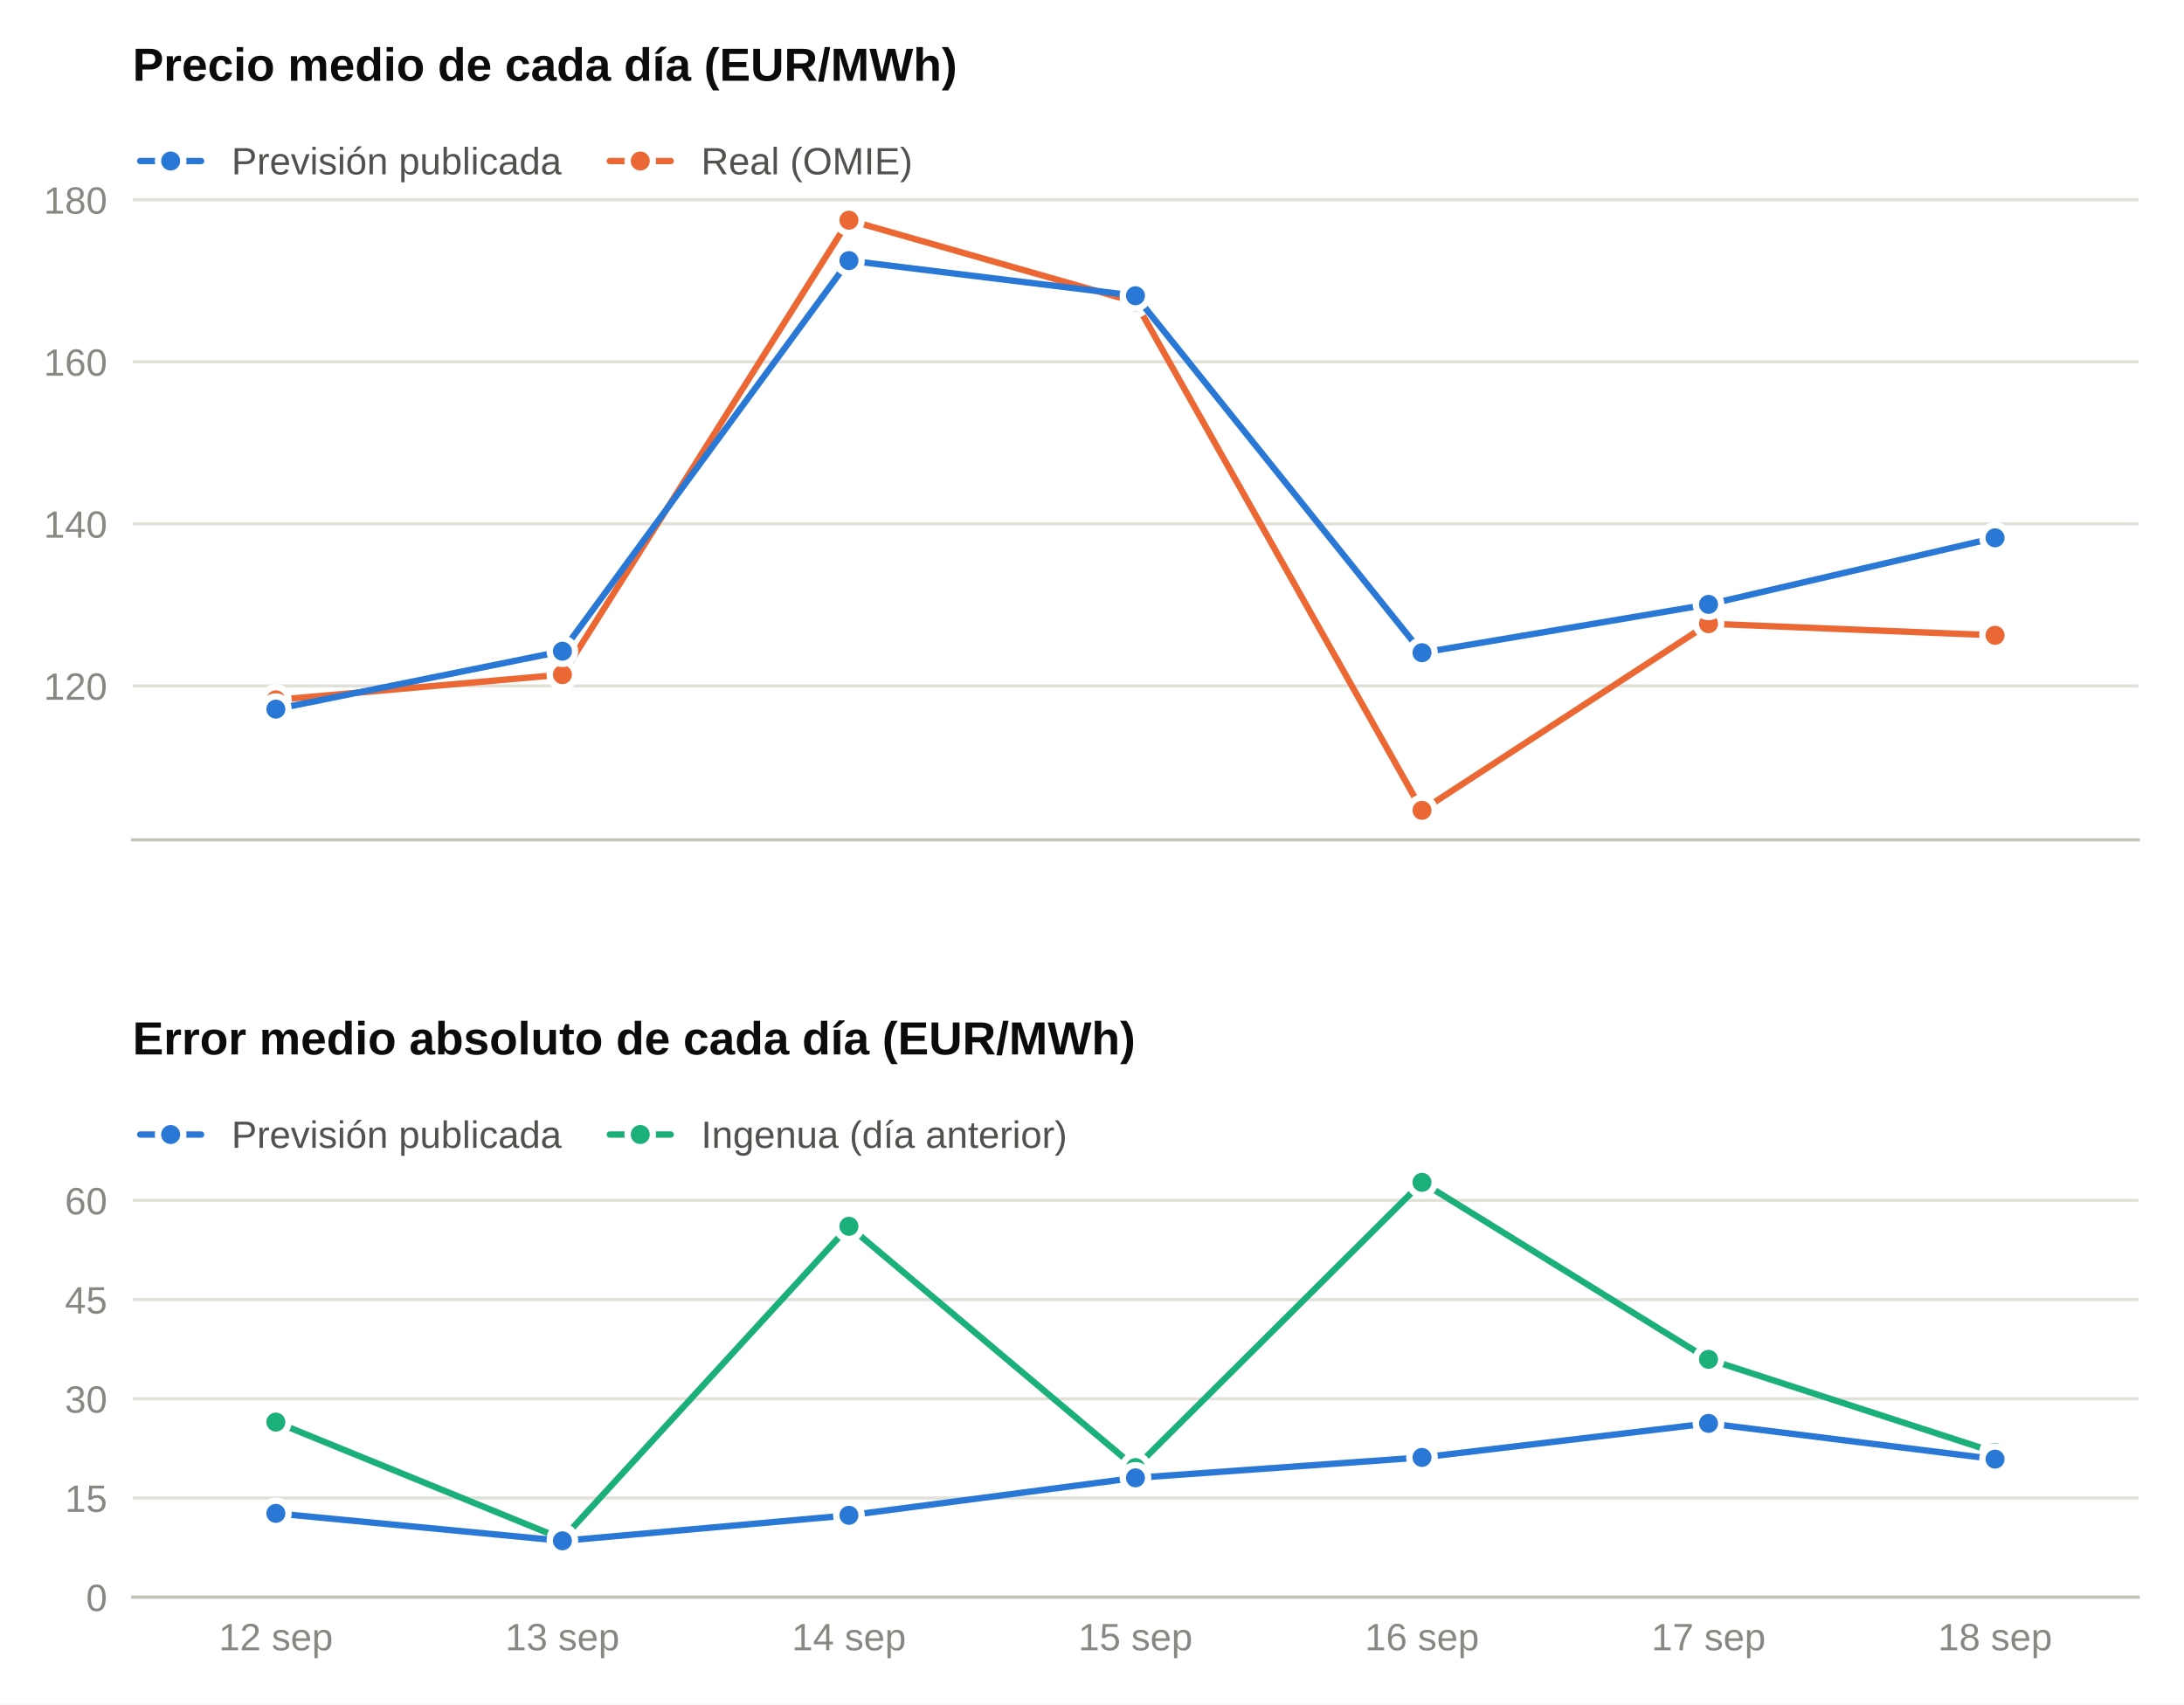
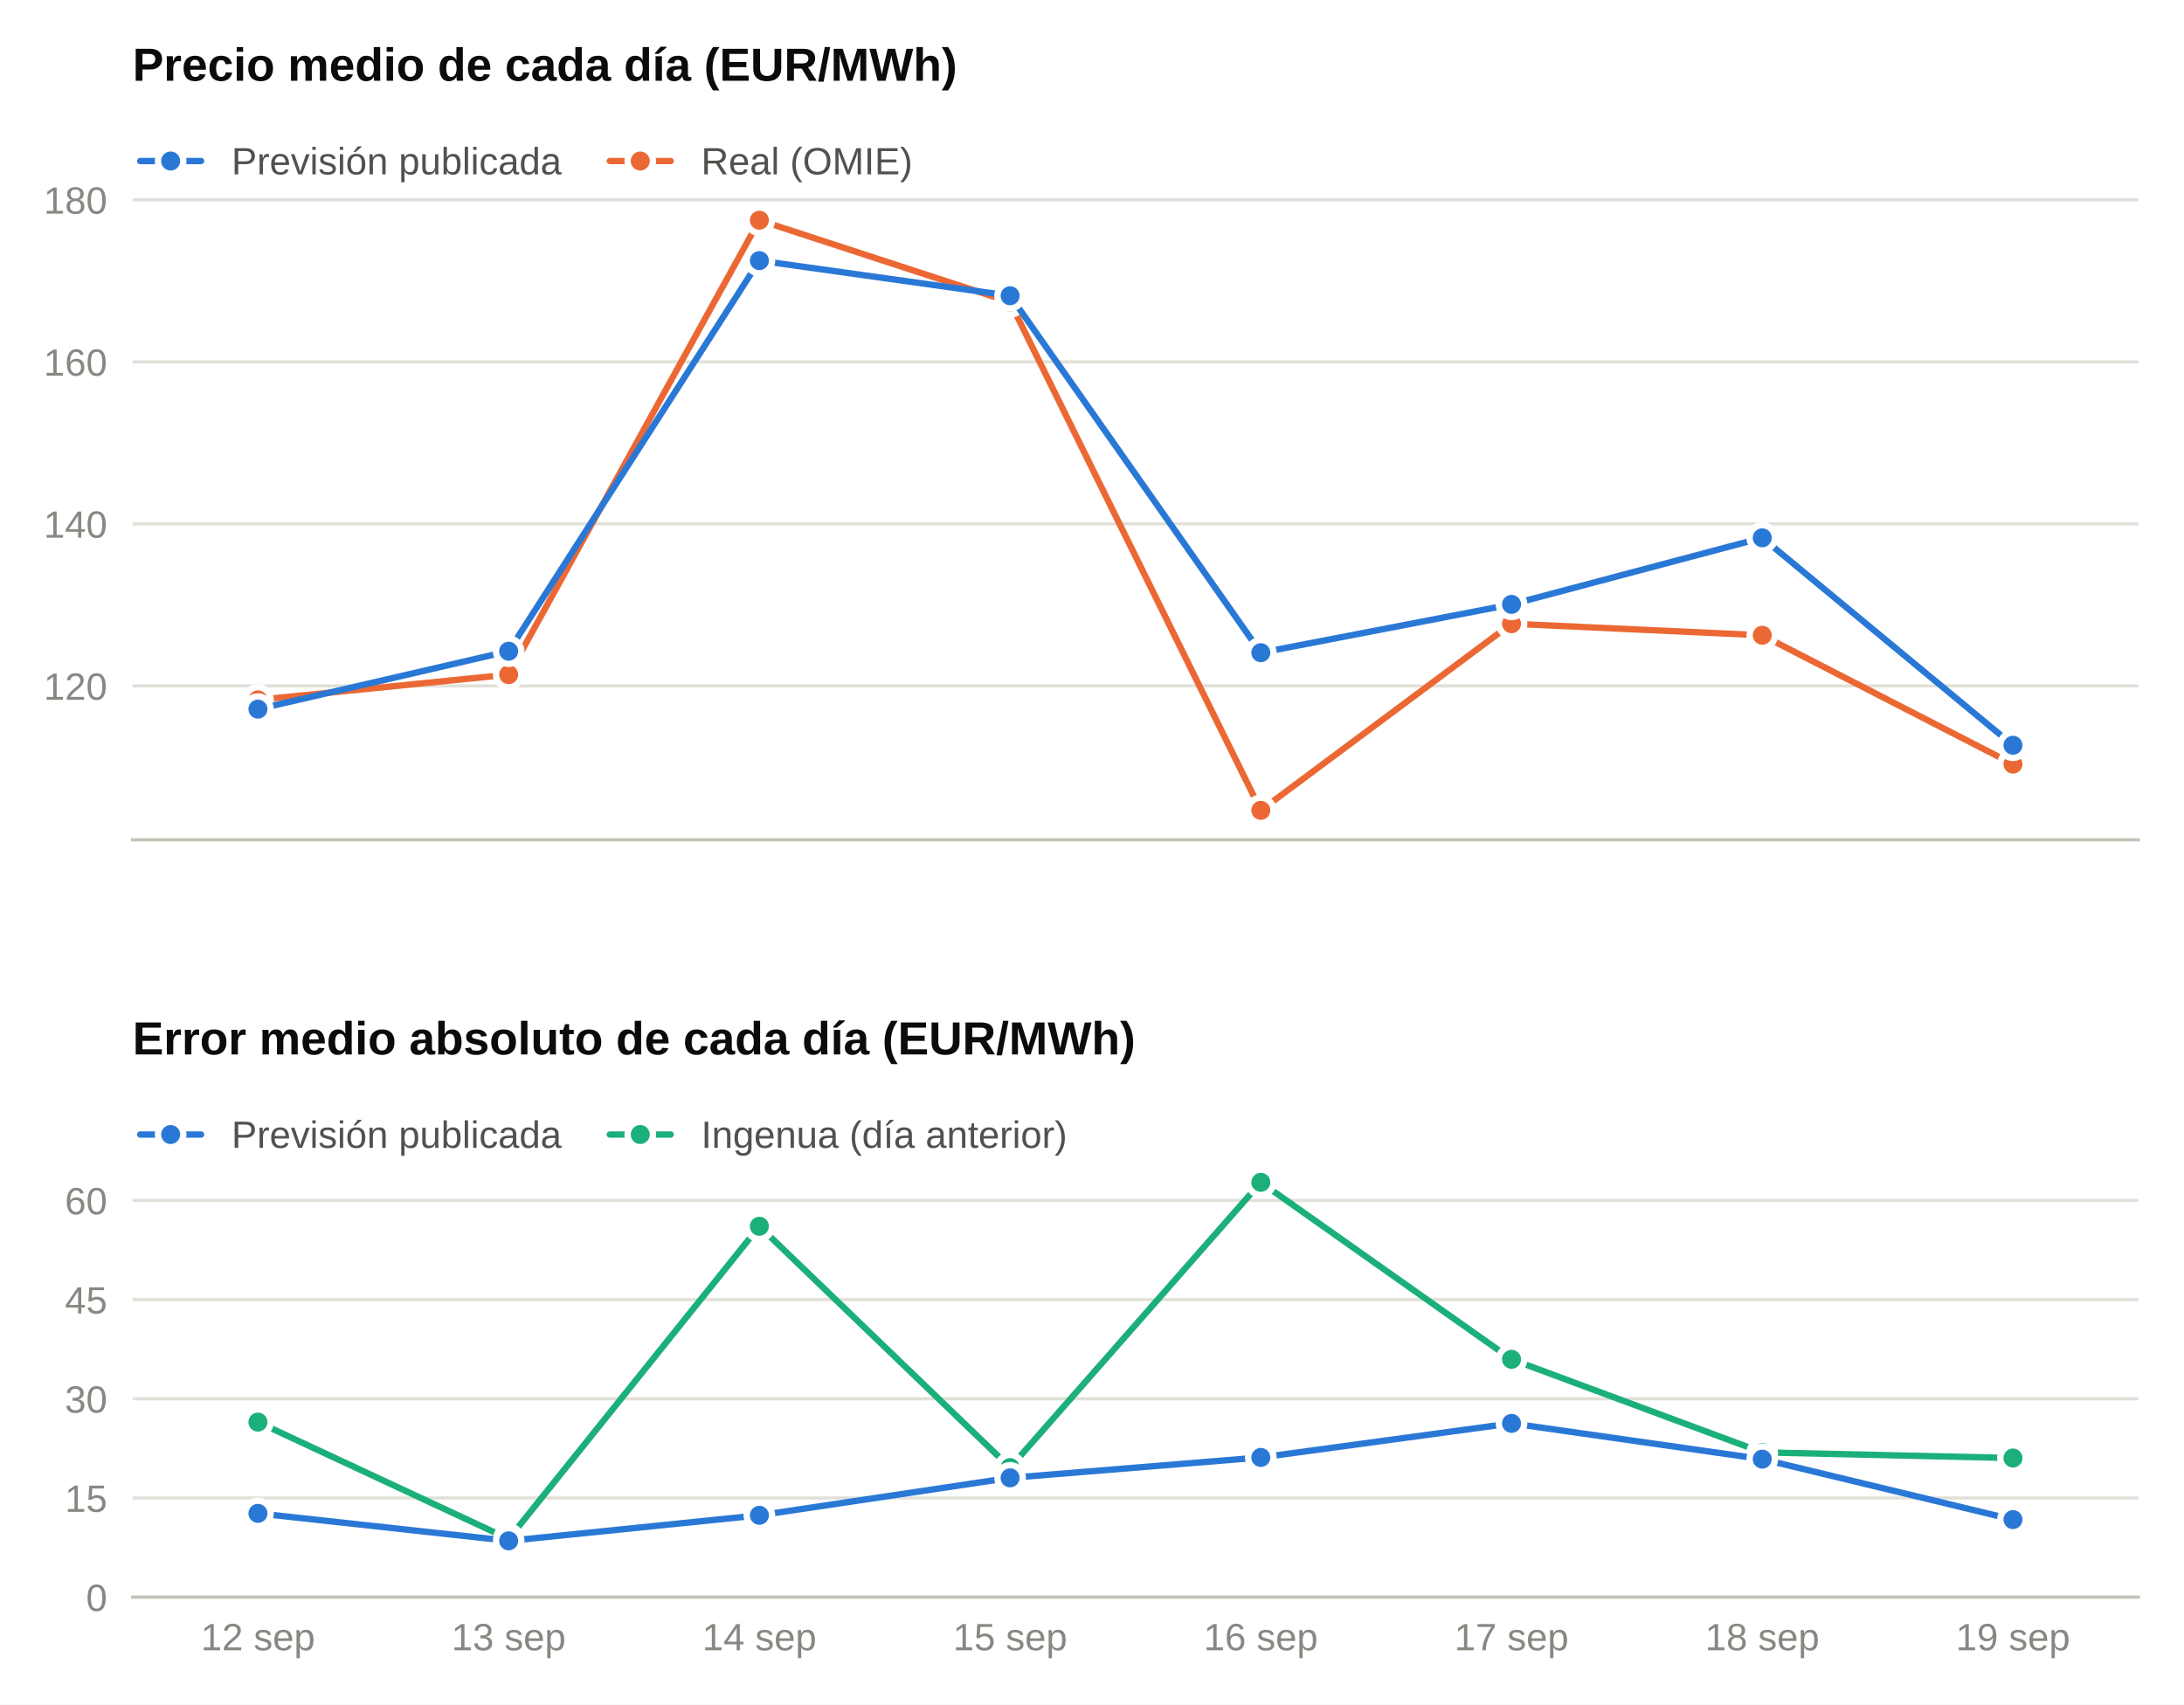
<svg xmlns="http://www.w3.org/2000/svg" xmlns:xlink="http://www.w3.org/1999/xlink" width="516.455pt" height="403.166pt" viewBox="0 0 516.455 403.166" version="1.1">
  <defs>
    <style type="text/css">*{stroke-linejoin: round; stroke-linecap: butt}</style>
  </defs>
  <g id="figure_1">
    <g id="patch_1">
      <path d="M 0 403.166  L 516.455 403.166  L 516.455 0  L 0 0  z " style="fill: #ffffff" />
    </g>
    <g id="axes_1">
      <g id="patch_2">
        <path d="M 31.355 198.629  L 505.655 198.629  L 505.655 45.103  L 31.355 45.103  z " style="fill: #ffffff" />
      </g>
      <g id="matplotlib.axis_1">
        <g id="xtick_1">
          <g id="line2d_1" />
        </g>
        <g id="xtick_2">
          <g id="line2d_2" />
        </g>
        <g id="xtick_3">
          <g id="line2d_3" />
        </g>
        <g id="xtick_4">
          <g id="line2d_4" />
        </g>
        <g id="xtick_5">
          <g id="line2d_5" />
        </g>
        <g id="xtick_6">
          <g id="line2d_6" />
        </g>
        <g id="xtick_7">
          <g id="line2d_7" />
        </g>
+         <g id="xtick_8">
+           <g id="line2d_8" />
+         </g>
      </g>
      <g id="matplotlib.axis_2">
        <g id="ytick_1">
-           <g id="line2d_8">
+           <g id="line2d_9">
            <path d="M 31.355 162.22  L 505.655 162.22  " clip-path="url(#pcca6787718)" style="fill: none; stroke: #e1e0d9; stroke-width: 0.75; stroke-linecap: square" />
          </g>
-           <g id="line2d_9" />
+           <g id="line2d_10" />
          <g id="text_1">
            <text style="font-size: 9px; font-family: 'Segoe UI', 'Helvetica Neue', 'Arial', 'DejaVu Sans', sans-serif; text-anchor: end; fill: #898781" x="25.355" y="165.496" transform="rotate(-0 25.35469 165.4962)">120</text>
          </g>
        </g>
        <g id="ytick_2">
-           <g id="line2d_10">
+           <g id="line2d_11">
            <path d="M 31.355 123.899  L 505.655 123.899  " clip-path="url(#pcca6787718)" style="fill: none; stroke: #e1e0d9; stroke-width: 0.75; stroke-linecap: square" />
          </g>
-           <g id="line2d_11" />
+           <g id="line2d_12" />
          <g id="text_2">
            <text style="font-size: 9px; font-family: 'Segoe UI', 'Helvetica Neue', 'Arial', 'DejaVu Sans', sans-serif; text-anchor: end; fill: #898781" x="25.355" y="127.176" transform="rotate(-0 25.35469 127.1756)">140</text>
          </g>
        </g>
        <g id="ytick_3">
-           <g id="line2d_12">
+           <g id="line2d_13">
            <path d="M 31.355 85.579  L 505.655 85.579  " clip-path="url(#pcca6787718)" style="fill: none; stroke: #e1e0d9; stroke-width: 0.75; stroke-linecap: square" />
          </g>
-           <g id="line2d_13" />
+           <g id="line2d_14" />
          <g id="text_3">
            <text style="font-size: 9px; font-family: 'Segoe UI', 'Helvetica Neue', 'Arial', 'DejaVu Sans', sans-serif; text-anchor: end; fill: #898781" x="25.355" y="88.855" transform="rotate(-0 25.35469 88.85491)">160</text>
          </g>
        </g>
        <g id="ytick_4">
-           <g id="line2d_14">
+           <g id="line2d_15">
            <path d="M 31.355 47.258  L 505.655 47.258  " clip-path="url(#pcca6787718)" style="fill: none; stroke: #e1e0d9; stroke-width: 0.75; stroke-linecap: square" />
          </g>
-           <g id="line2d_15" />
+           <g id="line2d_16" />
          <g id="text_4">
            <text style="font-size: 9px; font-family: 'Segoe UI', 'Helvetica Neue', 'Arial', 'DejaVu Sans', sans-serif; text-anchor: end; fill: #898781" x="25.355" y="50.534" transform="rotate(-0 25.35469 50.53425)">180</text>
          </g>
        </g>
      </g>
-       <g id="line2d_16">
-         <path d="M 65.233 165.52  L 132.99 159.552  L 200.748 52.082  L 268.505 71.443  L 336.262 191.651  L 404.019 147.512  L 471.776 150.251  " clip-path="url(#pcca6787718)" style="fill: none; stroke: #eb6834; stroke-width: 1.5; stroke-linecap: round" />
+       <g id="line2d_17">
+         <path d="M 60.998 165.52  L 120.286 159.552  L 179.573 52.082  L 238.861 71.443  L 298.148 191.651  L 357.436 147.512  L 416.723 150.251  L 476.011 180.716  " clip-path="url(#pcca6787718)" style="fill: none; stroke: #eb6834; stroke-width: 1.5; stroke-linecap: round" />
        <defs>
          <path id="m348eba89e2" d="M 0 3  C 0.796 3 1.559 2.684 2.121 2.121  C 2.684 1.559 3 0.796 3 0  C 3 -0.796 2.684 -1.559 2.121 -2.121  C 1.559 -2.684 0.796 -3 0 -3  C -0.796 -3 -1.559 -2.684 -2.121 -2.121  C -2.684 -1.559 -3 -0.796 -3 0  C -3 0.796 -2.684 1.559 -2.121 2.121  C -1.559 2.684 -0.796 3 0 3  z " style="stroke: #ffffff; stroke-width: 1.5" />
        </defs>
        <g clip-path="url(#pcca6787718)">
-           <use xlink:href="#m348eba89e2" x="65.233" y="165.52" style="fill: #eb6834; stroke: #ffffff; stroke-width: 1.5" />
-           <use xlink:href="#m348eba89e2" x="132.99" y="159.552" style="fill: #eb6834; stroke: #ffffff; stroke-width: 1.5" />
-           <use xlink:href="#m348eba89e2" x="200.748" y="52.082" style="fill: #eb6834; stroke: #ffffff; stroke-width: 1.5" />
-           <use xlink:href="#m348eba89e2" x="268.505" y="71.443" style="fill: #eb6834; stroke: #ffffff; stroke-width: 1.5" />
-           <use xlink:href="#m348eba89e2" x="336.262" y="191.651" style="fill: #eb6834; stroke: #ffffff; stroke-width: 1.5" />
-           <use xlink:href="#m348eba89e2" x="404.019" y="147.512" style="fill: #eb6834; stroke: #ffffff; stroke-width: 1.5" />
-           <use xlink:href="#m348eba89e2" x="471.776" y="150.251" style="fill: #eb6834; stroke: #ffffff; stroke-width: 1.5" />
+           <use xlink:href="#m348eba89e2" x="60.998" y="165.52" style="fill: #eb6834; stroke: #ffffff; stroke-width: 1.5" />
+           <use xlink:href="#m348eba89e2" x="120.286" y="159.552" style="fill: #eb6834; stroke: #ffffff; stroke-width: 1.5" />
+           <use xlink:href="#m348eba89e2" x="179.573" y="52.082" style="fill: #eb6834; stroke: #ffffff; stroke-width: 1.5" />
+           <use xlink:href="#m348eba89e2" x="238.861" y="71.443" style="fill: #eb6834; stroke: #ffffff; stroke-width: 1.5" />
+           <use xlink:href="#m348eba89e2" x="298.148" y="191.651" style="fill: #eb6834; stroke: #ffffff; stroke-width: 1.5" />
+           <use xlink:href="#m348eba89e2" x="357.436" y="147.512" style="fill: #eb6834; stroke: #ffffff; stroke-width: 1.5" />
+           <use xlink:href="#m348eba89e2" x="416.723" y="150.251" style="fill: #eb6834; stroke: #ffffff; stroke-width: 1.5" />
+           <use xlink:href="#m348eba89e2" x="476.011" y="180.716" style="fill: #eb6834; stroke: #ffffff; stroke-width: 1.5" />
        </g>
      </g>
      <g id="patch_3">
        <path d="M 31.355 198.629  L 505.655 198.629  " style="fill: none; stroke: #c3c2b7; stroke-width: 0.75; stroke-linejoin: miter; stroke-linecap: square" />
      </g>
-       <g id="line2d_17">
-         <path d="M 65.233 167.715  L 132.99 154.018  L 200.748 61.638  L 268.505 69.946  L 336.262 154.368  L 404.019 142.94  L 471.776 127.2  " clip-path="url(#pcca6787718)" style="fill: none; stroke: #2a78d6; stroke-width: 1.5; stroke-linecap: round" />
+       <g id="line2d_18">
+         <path d="M 60.998 167.715  L 120.286 154.018  L 179.573 61.638  L 238.861 69.946  L 298.148 154.368  L 357.436 142.94  L 416.723 127.2  L 476.011 176.254  " clip-path="url(#pcca6787718)" style="fill: none; stroke: #2a78d6; stroke-width: 1.5; stroke-linecap: round" />
        <defs>
          <path id="m79700483b9" d="M 0 3  C 0.796 3 1.559 2.684 2.121 2.121  C 2.684 1.559 3 0.796 3 0  C 3 -0.796 2.684 -1.559 2.121 -2.121  C 1.559 -2.684 0.796 -3 0 -3  C -0.796 -3 -1.559 -2.684 -2.121 -2.121  C -2.684 -1.559 -3 -0.796 -3 0  C -3 0.796 -2.684 1.559 -2.121 2.121  C -1.559 2.684 -0.796 3 0 3  z " style="stroke: #ffffff; stroke-width: 1.5" />
        </defs>
        <g clip-path="url(#pcca6787718)">
-           <use xlink:href="#m79700483b9" x="65.233" y="167.715" style="fill: #2a78d6; stroke: #ffffff; stroke-width: 1.5" />
-           <use xlink:href="#m79700483b9" x="132.99" y="154.018" style="fill: #2a78d6; stroke: #ffffff; stroke-width: 1.5" />
-           <use xlink:href="#m79700483b9" x="200.748" y="61.638" style="fill: #2a78d6; stroke: #ffffff; stroke-width: 1.5" />
-           <use xlink:href="#m79700483b9" x="268.505" y="69.946" style="fill: #2a78d6; stroke: #ffffff; stroke-width: 1.5" />
-           <use xlink:href="#m79700483b9" x="336.262" y="154.368" style="fill: #2a78d6; stroke: #ffffff; stroke-width: 1.5" />
-           <use xlink:href="#m79700483b9" x="404.019" y="142.94" style="fill: #2a78d6; stroke: #ffffff; stroke-width: 1.5" />
-           <use xlink:href="#m79700483b9" x="471.776" y="127.2" style="fill: #2a78d6; stroke: #ffffff; stroke-width: 1.5" />
+           <use xlink:href="#m79700483b9" x="60.998" y="167.715" style="fill: #2a78d6; stroke: #ffffff; stroke-width: 1.5" />
+           <use xlink:href="#m79700483b9" x="120.286" y="154.018" style="fill: #2a78d6; stroke: #ffffff; stroke-width: 1.5" />
+           <use xlink:href="#m79700483b9" x="179.573" y="61.638" style="fill: #2a78d6; stroke: #ffffff; stroke-width: 1.5" />
+           <use xlink:href="#m79700483b9" x="238.861" y="69.946" style="fill: #2a78d6; stroke: #ffffff; stroke-width: 1.5" />
+           <use xlink:href="#m79700483b9" x="298.148" y="154.368" style="fill: #2a78d6; stroke: #ffffff; stroke-width: 1.5" />
+           <use xlink:href="#m79700483b9" x="357.436" y="142.94" style="fill: #2a78d6; stroke: #ffffff; stroke-width: 1.5" />
+           <use xlink:href="#m79700483b9" x="416.723" y="127.2" style="fill: #2a78d6; stroke: #ffffff; stroke-width: 1.5" />
+           <use xlink:href="#m79700483b9" x="476.011" y="176.254" style="fill: #2a78d6; stroke: #ffffff; stroke-width: 1.5" />
        </g>
      </g>
      <g id="text_5">
        <text style="font-weight: 600; font-size: 11px; font-family: 'Segoe UI', 'Helvetica Neue', 'Arial', 'DejaVu Sans', sans-serif; text-anchor: start; fill: #0b0b0b" x="31.355" y="19.103" transform="rotate(-0 31.35469 19.10328)">Precio medio de cada día (EUR/MWh)</text>
      </g>
      <g id="legend_1">
-         <g id="line2d_18">
+         <g id="line2d_19">
          <path d="M 33.155 38.083  L 40.355 38.083  L 47.555 38.083  " style="fill: none; stroke: #2a78d6; stroke-width: 1.5; stroke-linecap: round" />
          <g>
            <use xlink:href="#m79700483b9" x="40.355" y="38.083" style="fill: #2a78d6; stroke: #ffffff; stroke-width: 1.5" />
          </g>
        </g>
        <g id="text_6">
          <text style="font-size: 9px; font-family: 'Segoe UI', 'Helvetica Neue', 'Arial', 'DejaVu Sans', sans-serif; text-anchor: start; fill: #52514e" x="54.755" y="41.233" transform="rotate(-0 54.75469 41.23328)">Previsión publicada</text>
        </g>
-         <g id="line2d_19">
+         <g id="line2d_20">
          <path d="M 144.203 38.083  L 151.403 38.083  L 158.603 38.083  " style="fill: none; stroke: #eb6834; stroke-width: 1.5; stroke-linecap: round" />
          <g>
            <use xlink:href="#m348eba89e2" x="151.403" y="38.083" style="fill: #eb6834; stroke: #ffffff; stroke-width: 1.5" />
          </g>
        </g>
        <g id="text_7">
          <text style="font-size: 9px; font-family: 'Segoe UI', 'Helvetica Neue', 'Arial', 'DejaVu Sans', sans-serif; text-anchor: start; fill: #52514e" x="165.803" y="41.233" transform="rotate(-0 165.8034 41.23328)">Real (OMIE)</text>
        </g>
      </g>
    </g>
    <g id="axes_2">
      <g id="patch_4">
        <path d="M 31.355 377.743  L 505.655 377.743  L 505.655 275.393  L 31.355 275.393  z " style="fill: #ffffff" />
      </g>
      <g id="matplotlib.axis_3">
-         <g id="xtick_8">
-           <g id="line2d_20" />
-           <g id="text_8">
-             <text style="font-size: 9px; font-family: 'Segoe UI', 'Helvetica Neue', 'Arial', 'DejaVu Sans', sans-serif; text-anchor: middle; fill: #898781" x="65.233" y="390.296" transform="rotate(-0 65.23326 390.2955)">12 sep</text>
-           </g>
-         </g>
        <g id="xtick_9">
          <g id="line2d_21" />
-           <g id="text_9">
-             <text style="font-size: 9px; font-family: 'Segoe UI', 'Helvetica Neue', 'Arial', 'DejaVu Sans', sans-serif; text-anchor: middle; fill: #898781" x="132.99" y="390.296" transform="rotate(-0 132.9904 390.2955)">13 sep</text>
+           <g id="text_8">
+             <text style="font-size: 9px; font-family: 'Segoe UI', 'Helvetica Neue', 'Arial', 'DejaVu Sans', sans-serif; text-anchor: middle; fill: #898781" x="60.998" y="390.296" transform="rotate(-0 60.99844 390.2955)">12 sep</text>
          </g>
        </g>
        <g id="xtick_10">
          <g id="line2d_22" />
-           <g id="text_10">
-             <text style="font-size: 9px; font-family: 'Segoe UI', 'Helvetica Neue', 'Arial', 'DejaVu Sans', sans-serif; text-anchor: middle; fill: #898781" x="200.748" y="390.296" transform="rotate(-0 200.7475 390.2955)">14 sep</text>
+           <g id="text_9">
+             <text style="font-size: 9px; font-family: 'Segoe UI', 'Helvetica Neue', 'Arial', 'DejaVu Sans', sans-serif; text-anchor: middle; fill: #898781" x="120.286" y="390.296" transform="rotate(-0 120.2859 390.2955)">13 sep</text>
          </g>
        </g>
        <g id="xtick_11">
          <g id="line2d_23" />
-           <g id="text_11">
-             <text style="font-size: 9px; font-family: 'Segoe UI', 'Helvetica Neue', 'Arial', 'DejaVu Sans', sans-serif; text-anchor: middle; fill: #898781" x="268.505" y="390.296" transform="rotate(-0 268.5047 390.2955)">15 sep</text>
+           <g id="text_10">
+             <text style="font-size: 9px; font-family: 'Segoe UI', 'Helvetica Neue', 'Arial', 'DejaVu Sans', sans-serif; text-anchor: middle; fill: #898781" x="179.573" y="390.296" transform="rotate(-0 179.5734 390.2955)">14 sep</text>
          </g>
        </g>
        <g id="xtick_12">
          <g id="line2d_24" />
-           <g id="text_12">
-             <text style="font-size: 9px; font-family: 'Segoe UI', 'Helvetica Neue', 'Arial', 'DejaVu Sans', sans-serif; text-anchor: middle; fill: #898781" x="336.262" y="390.296" transform="rotate(-0 336.2618 390.2955)">16 sep</text>
+           <g id="text_11">
+             <text style="font-size: 9px; font-family: 'Segoe UI', 'Helvetica Neue', 'Arial', 'DejaVu Sans', sans-serif; text-anchor: middle; fill: #898781" x="238.861" y="390.296" transform="rotate(-0 238.8609 390.2955)">15 sep</text>
          </g>
        </g>
        <g id="xtick_13">
          <g id="line2d_25" />
-           <g id="text_13">
-             <text style="font-size: 9px; font-family: 'Segoe UI', 'Helvetica Neue', 'Arial', 'DejaVu Sans', sans-serif; text-anchor: middle; fill: #898781" x="404.019" y="390.296" transform="rotate(-0 404.019 390.2955)">17 sep</text>
+           <g id="text_12">
+             <text style="font-size: 9px; font-family: 'Segoe UI', 'Helvetica Neue', 'Arial', 'DejaVu Sans', sans-serif; text-anchor: middle; fill: #898781" x="298.148" y="390.296" transform="rotate(-0 298.1484 390.2955)">16 sep</text>
          </g>
        </g>
        <g id="xtick_14">
          <g id="line2d_26" />
+           <g id="text_13">
+             <text style="font-size: 9px; font-family: 'Segoe UI', 'Helvetica Neue', 'Arial', 'DejaVu Sans', sans-serif; text-anchor: middle; fill: #898781" x="357.436" y="390.296" transform="rotate(-0 357.4359 390.2955)">17 sep</text>
+           </g>
+         </g>
+         <g id="xtick_15">
+           <g id="line2d_27" />
          <g id="text_14">
-             <text style="font-size: 9px; font-family: 'Segoe UI', 'Helvetica Neue', 'Arial', 'DejaVu Sans', sans-serif; text-anchor: middle; fill: #898781" x="471.776" y="390.296" transform="rotate(-0 471.7761 390.2955)">18 sep</text>
+             <text style="font-size: 9px; font-family: 'Segoe UI', 'Helvetica Neue', 'Arial', 'DejaVu Sans', sans-serif; text-anchor: middle; fill: #898781" x="416.723" y="390.296" transform="rotate(-0 416.7234 390.2955)">18 sep</text>
+           </g>
+         </g>
+         <g id="xtick_16">
+           <g id="line2d_28" />
+           <g id="text_15">
+             <text style="font-size: 9px; font-family: 'Segoe UI', 'Helvetica Neue', 'Arial', 'DejaVu Sans', sans-serif; text-anchor: middle; fill: #898781" x="476.011" y="390.296" transform="rotate(-0 476.0109 390.2955)">19 sep</text>
          </g>
        </g>
      </g>
      <g id="matplotlib.axis_4">
        <g id="ytick_5">
-           <g id="line2d_27">
+           <g id="line2d_29">
            <path d="M 31.355 377.743  L 505.655 377.743  " clip-path="url(#pa7844a86a4)" style="fill: none; stroke: #e1e0d9; stroke-width: 0.75; stroke-linecap: square" />
-           </g>
-           <g id="line2d_28" />
-           <g id="text_15">
-             <text style="font-size: 9px; font-family: 'Segoe UI', 'Helvetica Neue', 'Arial', 'DejaVu Sans', sans-serif; text-anchor: end; fill: #898781" x="25.355" y="381.019" transform="rotate(-0 25.35469 381.0194)">0</text>
-           </g>
-         </g>
-         <g id="ytick_6">
-           <g id="line2d_29">
-             <path d="M 31.355 354.286  L 505.655 354.286  " clip-path="url(#pa7844a86a4)" style="fill: none; stroke: #e1e0d9; stroke-width: 0.75; stroke-linecap: square" />
          </g>
          <g id="line2d_30" />
          <g id="text_16">
-             <text style="font-size: 9px; font-family: 'Segoe UI', 'Helvetica Neue', 'Arial', 'DejaVu Sans', sans-serif; text-anchor: end; fill: #898781" x="25.355" y="357.562" transform="rotate(-0 25.35469 357.562)">15</text>
-           </g>
-         </g>
-         <g id="ytick_7">
+             <text style="font-size: 9px; font-family: 'Segoe UI', 'Helvetica Neue', 'Arial', 'DejaVu Sans', sans-serif; text-anchor: end; fill: #898781" x="25.355" y="381.019" transform="rotate(-0 25.35469 381.0194)">0</text>
+           </g>
+         </g>
+         <g id="ytick_6">
          <g id="line2d_31">
-             <path d="M 31.355 330.828  L 505.655 330.828  " clip-path="url(#pa7844a86a4)" style="fill: none; stroke: #e1e0d9; stroke-width: 0.75; stroke-linecap: square" />
+             <path d="M 31.355 354.286  L 505.655 354.286  " clip-path="url(#pa7844a86a4)" style="fill: none; stroke: #e1e0d9; stroke-width: 0.75; stroke-linecap: square" />
          </g>
          <g id="line2d_32" />
          <g id="text_17">
-             <text style="font-size: 9px; font-family: 'Segoe UI', 'Helvetica Neue', 'Arial', 'DejaVu Sans', sans-serif; text-anchor: end; fill: #898781" x="25.355" y="334.105" transform="rotate(-0 25.35469 334.1046)">30</text>
-           </g>
-         </g>
-         <g id="ytick_8">
+             <text style="font-size: 9px; font-family: 'Segoe UI', 'Helvetica Neue', 'Arial', 'DejaVu Sans', sans-serif; text-anchor: end; fill: #898781" x="25.355" y="357.562" transform="rotate(-0 25.35469 357.562)">15</text>
+           </g>
+         </g>
+         <g id="ytick_7">
          <g id="line2d_33">
-             <path d="M 31.355 307.371  L 505.655 307.371  " clip-path="url(#pa7844a86a4)" style="fill: none; stroke: #e1e0d9; stroke-width: 0.75; stroke-linecap: square" />
+             <path d="M 31.355 330.828  L 505.655 330.828  " clip-path="url(#pa7844a86a4)" style="fill: none; stroke: #e1e0d9; stroke-width: 0.75; stroke-linecap: square" />
          </g>
          <g id="line2d_34" />
          <g id="text_18">
-             <text style="font-size: 9px; font-family: 'Segoe UI', 'Helvetica Neue', 'Arial', 'DejaVu Sans', sans-serif; text-anchor: end; fill: #898781" x="25.355" y="310.647" transform="rotate(-0 25.35469 310.6472)">45</text>
-           </g>
-         </g>
-         <g id="ytick_9">
+             <text style="font-size: 9px; font-family: 'Segoe UI', 'Helvetica Neue', 'Arial', 'DejaVu Sans', sans-serif; text-anchor: end; fill: #898781" x="25.355" y="334.105" transform="rotate(-0 25.35469 334.1046)">30</text>
+           </g>
+         </g>
+         <g id="ytick_8">
          <g id="line2d_35">
-             <path d="M 31.355 283.914  L 505.655 283.914  " clip-path="url(#pa7844a86a4)" style="fill: none; stroke: #e1e0d9; stroke-width: 0.75; stroke-linecap: square" />
+             <path d="M 31.355 307.371  L 505.655 307.371  " clip-path="url(#pa7844a86a4)" style="fill: none; stroke: #e1e0d9; stroke-width: 0.75; stroke-linecap: square" />
          </g>
          <g id="line2d_36" />
          <g id="text_19">
+             <text style="font-size: 9px; font-family: 'Segoe UI', 'Helvetica Neue', 'Arial', 'DejaVu Sans', sans-serif; text-anchor: end; fill: #898781" x="25.355" y="310.647" transform="rotate(-0 25.35469 310.6472)">45</text>
+           </g>
+         </g>
+         <g id="ytick_9">
+           <g id="line2d_37">
+             <path d="M 31.355 283.914  L 505.655 283.914  " clip-path="url(#pa7844a86a4)" style="fill: none; stroke: #e1e0d9; stroke-width: 0.75; stroke-linecap: square" />
+           </g>
+           <g id="line2d_38" />
+           <g id="text_20">
            <text style="font-size: 9px; font-family: 'Segoe UI', 'Helvetica Neue', 'Arial', 'DejaVu Sans', sans-serif; text-anchor: end; fill: #898781" x="25.355" y="287.19" transform="rotate(-0 25.35469 287.1898)">60</text>
          </g>
        </g>
      </g>
-       <g id="line2d_37">
-         <path d="M 65.233 336.338  L 132.99 363.971  L 200.748 290.029  L 268.505 347.095  L 336.262 279.632  L 404.019 321.49  L 471.776 343.494  " clip-path="url(#pa7844a86a4)" style="fill: none; stroke: #1baf7a; stroke-width: 1.5; stroke-linecap: round" />
+       <g id="line2d_39">
+         <path d="M 60.998 336.338  L 120.286 363.971  L 179.573 290.029  L 238.861 347.095  L 298.148 279.632  L 357.436 321.49  L 416.723 343.494  L 476.011 344.837  " clip-path="url(#pa7844a86a4)" style="fill: none; stroke: #1baf7a; stroke-width: 1.5; stroke-linecap: round" />
        <defs>
          <path id="m23fb859ee0" d="M 0 3  C 0.796 3 1.559 2.684 2.121 2.121  C 2.684 1.559 3 0.796 3 0  C 3 -0.796 2.684 -1.559 2.121 -2.121  C 1.559 -2.684 0.796 -3 0 -3  C -0.796 -3 -1.559 -2.684 -2.121 -2.121  C -2.684 -1.559 -3 -0.796 -3 0  C -3 0.796 -2.684 1.559 -2.121 2.121  C -1.559 2.684 -0.796 3 0 3  z " style="stroke: #ffffff; stroke-width: 1.5" />
        </defs>
        <g clip-path="url(#pa7844a86a4)">
-           <use xlink:href="#m23fb859ee0" x="65.233" y="336.338" style="fill: #1baf7a; stroke: #ffffff; stroke-width: 1.5" />
-           <use xlink:href="#m23fb859ee0" x="132.99" y="363.971" style="fill: #1baf7a; stroke: #ffffff; stroke-width: 1.5" />
-           <use xlink:href="#m23fb859ee0" x="200.748" y="290.029" style="fill: #1baf7a; stroke: #ffffff; stroke-width: 1.5" />
-           <use xlink:href="#m23fb859ee0" x="268.505" y="347.095" style="fill: #1baf7a; stroke: #ffffff; stroke-width: 1.5" />
-           <use xlink:href="#m23fb859ee0" x="336.262" y="279.632" style="fill: #1baf7a; stroke: #ffffff; stroke-width: 1.5" />
-           <use xlink:href="#m23fb859ee0" x="404.019" y="321.49" style="fill: #1baf7a; stroke: #ffffff; stroke-width: 1.5" />
-           <use xlink:href="#m23fb859ee0" x="471.776" y="343.494" style="fill: #1baf7a; stroke: #ffffff; stroke-width: 1.5" />
+           <use xlink:href="#m23fb859ee0" x="60.998" y="336.338" style="fill: #1baf7a; stroke: #ffffff; stroke-width: 1.5" />
+           <use xlink:href="#m23fb859ee0" x="120.286" y="363.971" style="fill: #1baf7a; stroke: #ffffff; stroke-width: 1.5" />
+           <use xlink:href="#m23fb859ee0" x="179.573" y="290.029" style="fill: #1baf7a; stroke: #ffffff; stroke-width: 1.5" />
+           <use xlink:href="#m23fb859ee0" x="238.861" y="347.095" style="fill: #1baf7a; stroke: #ffffff; stroke-width: 1.5" />
+           <use xlink:href="#m23fb859ee0" x="298.148" y="279.632" style="fill: #1baf7a; stroke: #ffffff; stroke-width: 1.5" />
+           <use xlink:href="#m23fb859ee0" x="357.436" y="321.49" style="fill: #1baf7a; stroke: #ffffff; stroke-width: 1.5" />
+           <use xlink:href="#m23fb859ee0" x="416.723" y="343.494" style="fill: #1baf7a; stroke: #ffffff; stroke-width: 1.5" />
+           <use xlink:href="#m23fb859ee0" x="476.011" y="344.837" style="fill: #1baf7a; stroke: #ffffff; stroke-width: 1.5" />
        </g>
      </g>
      <g id="patch_5">
        <path d="M 31.355 377.743  L 505.655 377.743  " style="fill: none; stroke: #c3c2b7; stroke-width: 0.75; stroke-linejoin: miter; stroke-linecap: square" />
      </g>
-       <g id="line2d_38">
-         <path d="M 65.233 357.928  L 132.99 364.42  L 200.748 358.384  L 268.505 349.524  L 336.262 344.695  L 404.019 336.642  L 471.776 345.098  " clip-path="url(#pa7844a86a4)" style="fill: none; stroke: #2a78d6; stroke-width: 1.5; stroke-linecap: round" />
+       <g id="line2d_40">
+         <path d="M 60.998 357.928  L 120.286 364.42  L 179.573 358.384  L 238.861 349.524  L 298.148 344.695  L 357.436 336.642  L 416.723 345.098  L 476.011 359.395  " clip-path="url(#pa7844a86a4)" style="fill: none; stroke: #2a78d6; stroke-width: 1.5; stroke-linecap: round" />
        <g clip-path="url(#pa7844a86a4)">
-           <use xlink:href="#m79700483b9" x="65.233" y="357.928" style="fill: #2a78d6; stroke: #ffffff; stroke-width: 1.5" />
-           <use xlink:href="#m79700483b9" x="132.99" y="364.42" style="fill: #2a78d6; stroke: #ffffff; stroke-width: 1.5" />
-           <use xlink:href="#m79700483b9" x="200.748" y="358.384" style="fill: #2a78d6; stroke: #ffffff; stroke-width: 1.5" />
-           <use xlink:href="#m79700483b9" x="268.505" y="349.524" style="fill: #2a78d6; stroke: #ffffff; stroke-width: 1.5" />
-           <use xlink:href="#m79700483b9" x="336.262" y="344.695" style="fill: #2a78d6; stroke: #ffffff; stroke-width: 1.5" />
-           <use xlink:href="#m79700483b9" x="404.019" y="336.642" style="fill: #2a78d6; stroke: #ffffff; stroke-width: 1.5" />
-           <use xlink:href="#m79700483b9" x="471.776" y="345.098" style="fill: #2a78d6; stroke: #ffffff; stroke-width: 1.5" />
-         </g>
-       </g>
-       <g id="text_20">
+           <use xlink:href="#m79700483b9" x="60.998" y="357.928" style="fill: #2a78d6; stroke: #ffffff; stroke-width: 1.5" />
+           <use xlink:href="#m79700483b9" x="120.286" y="364.42" style="fill: #2a78d6; stroke: #ffffff; stroke-width: 1.5" />
+           <use xlink:href="#m79700483b9" x="179.573" y="358.384" style="fill: #2a78d6; stroke: #ffffff; stroke-width: 1.5" />
+           <use xlink:href="#m79700483b9" x="238.861" y="349.524" style="fill: #2a78d6; stroke: #ffffff; stroke-width: 1.5" />
+           <use xlink:href="#m79700483b9" x="298.148" y="344.695" style="fill: #2a78d6; stroke: #ffffff; stroke-width: 1.5" />
+           <use xlink:href="#m79700483b9" x="357.436" y="336.642" style="fill: #2a78d6; stroke: #ffffff; stroke-width: 1.5" />
+           <use xlink:href="#m79700483b9" x="416.723" y="345.098" style="fill: #2a78d6; stroke: #ffffff; stroke-width: 1.5" />
+           <use xlink:href="#m79700483b9" x="476.011" y="359.395" style="fill: #2a78d6; stroke: #ffffff; stroke-width: 1.5" />
+         </g>
+       </g>
+       <g id="text_21">
        <text style="font-weight: 600; font-size: 11px; font-family: 'Segoe UI', 'Helvetica Neue', 'Arial', 'DejaVu Sans', sans-serif; text-anchor: start; fill: #0b0b0b" x="31.355" y="249.393" transform="rotate(-0 31.35469 249.3925)">Error medio absoluto de cada día (EUR/MWh)</text>
      </g>
      <g id="legend_2">
-         <g id="line2d_39">
+         <g id="line2d_41">
          <path d="M 33.155 268.325  L 40.355 268.325  L 47.555 268.325  " style="fill: none; stroke: #2a78d6; stroke-width: 1.5; stroke-linecap: round" />
          <g>
            <use xlink:href="#m79700483b9" x="40.355" y="268.325" style="fill: #2a78d6; stroke: #ffffff; stroke-width: 1.5" />
          </g>
        </g>
-         <g id="text_21">
+         <g id="text_22">
          <text style="font-size: 9px; font-family: 'Segoe UI', 'Helvetica Neue', 'Arial', 'DejaVu Sans', sans-serif; text-anchor: start; fill: #52514e" x="54.755" y="271.475" transform="rotate(-0 54.75469 271.4747)">Previsión publicada</text>
        </g>
-         <g id="line2d_40">
+         <g id="line2d_42">
          <path d="M 144.203 268.325  L 151.403 268.325  L 158.603 268.325  " style="fill: none; stroke: #1baf7a; stroke-width: 1.5; stroke-linecap: round" />
          <g>
            <use xlink:href="#m23fb859ee0" x="151.403" y="268.325" style="fill: #1baf7a; stroke: #ffffff; stroke-width: 1.5" />
          </g>
        </g>
-         <g id="text_22">
+         <g id="text_23">
          <text style="font-size: 9px; font-family: 'Segoe UI', 'Helvetica Neue', 'Arial', 'DejaVu Sans', sans-serif; text-anchor: start; fill: #52514e" x="165.803" y="271.475" transform="rotate(-0 165.8034 271.4747)">Ingenua (día anterior)</text>
        </g>
      </g>
    </g>
  </g>
  <defs>
    <clipPath id="pcca6787718">
      <rect x="31.355" y="45.103" width="474.3" height="153.526" />
    </clipPath>
    <clipPath id="pa7844a86a4">
      <rect x="31.355" y="275.393" width="474.3" height="102.351" />
    </clipPath>
  </defs>
</svg>
